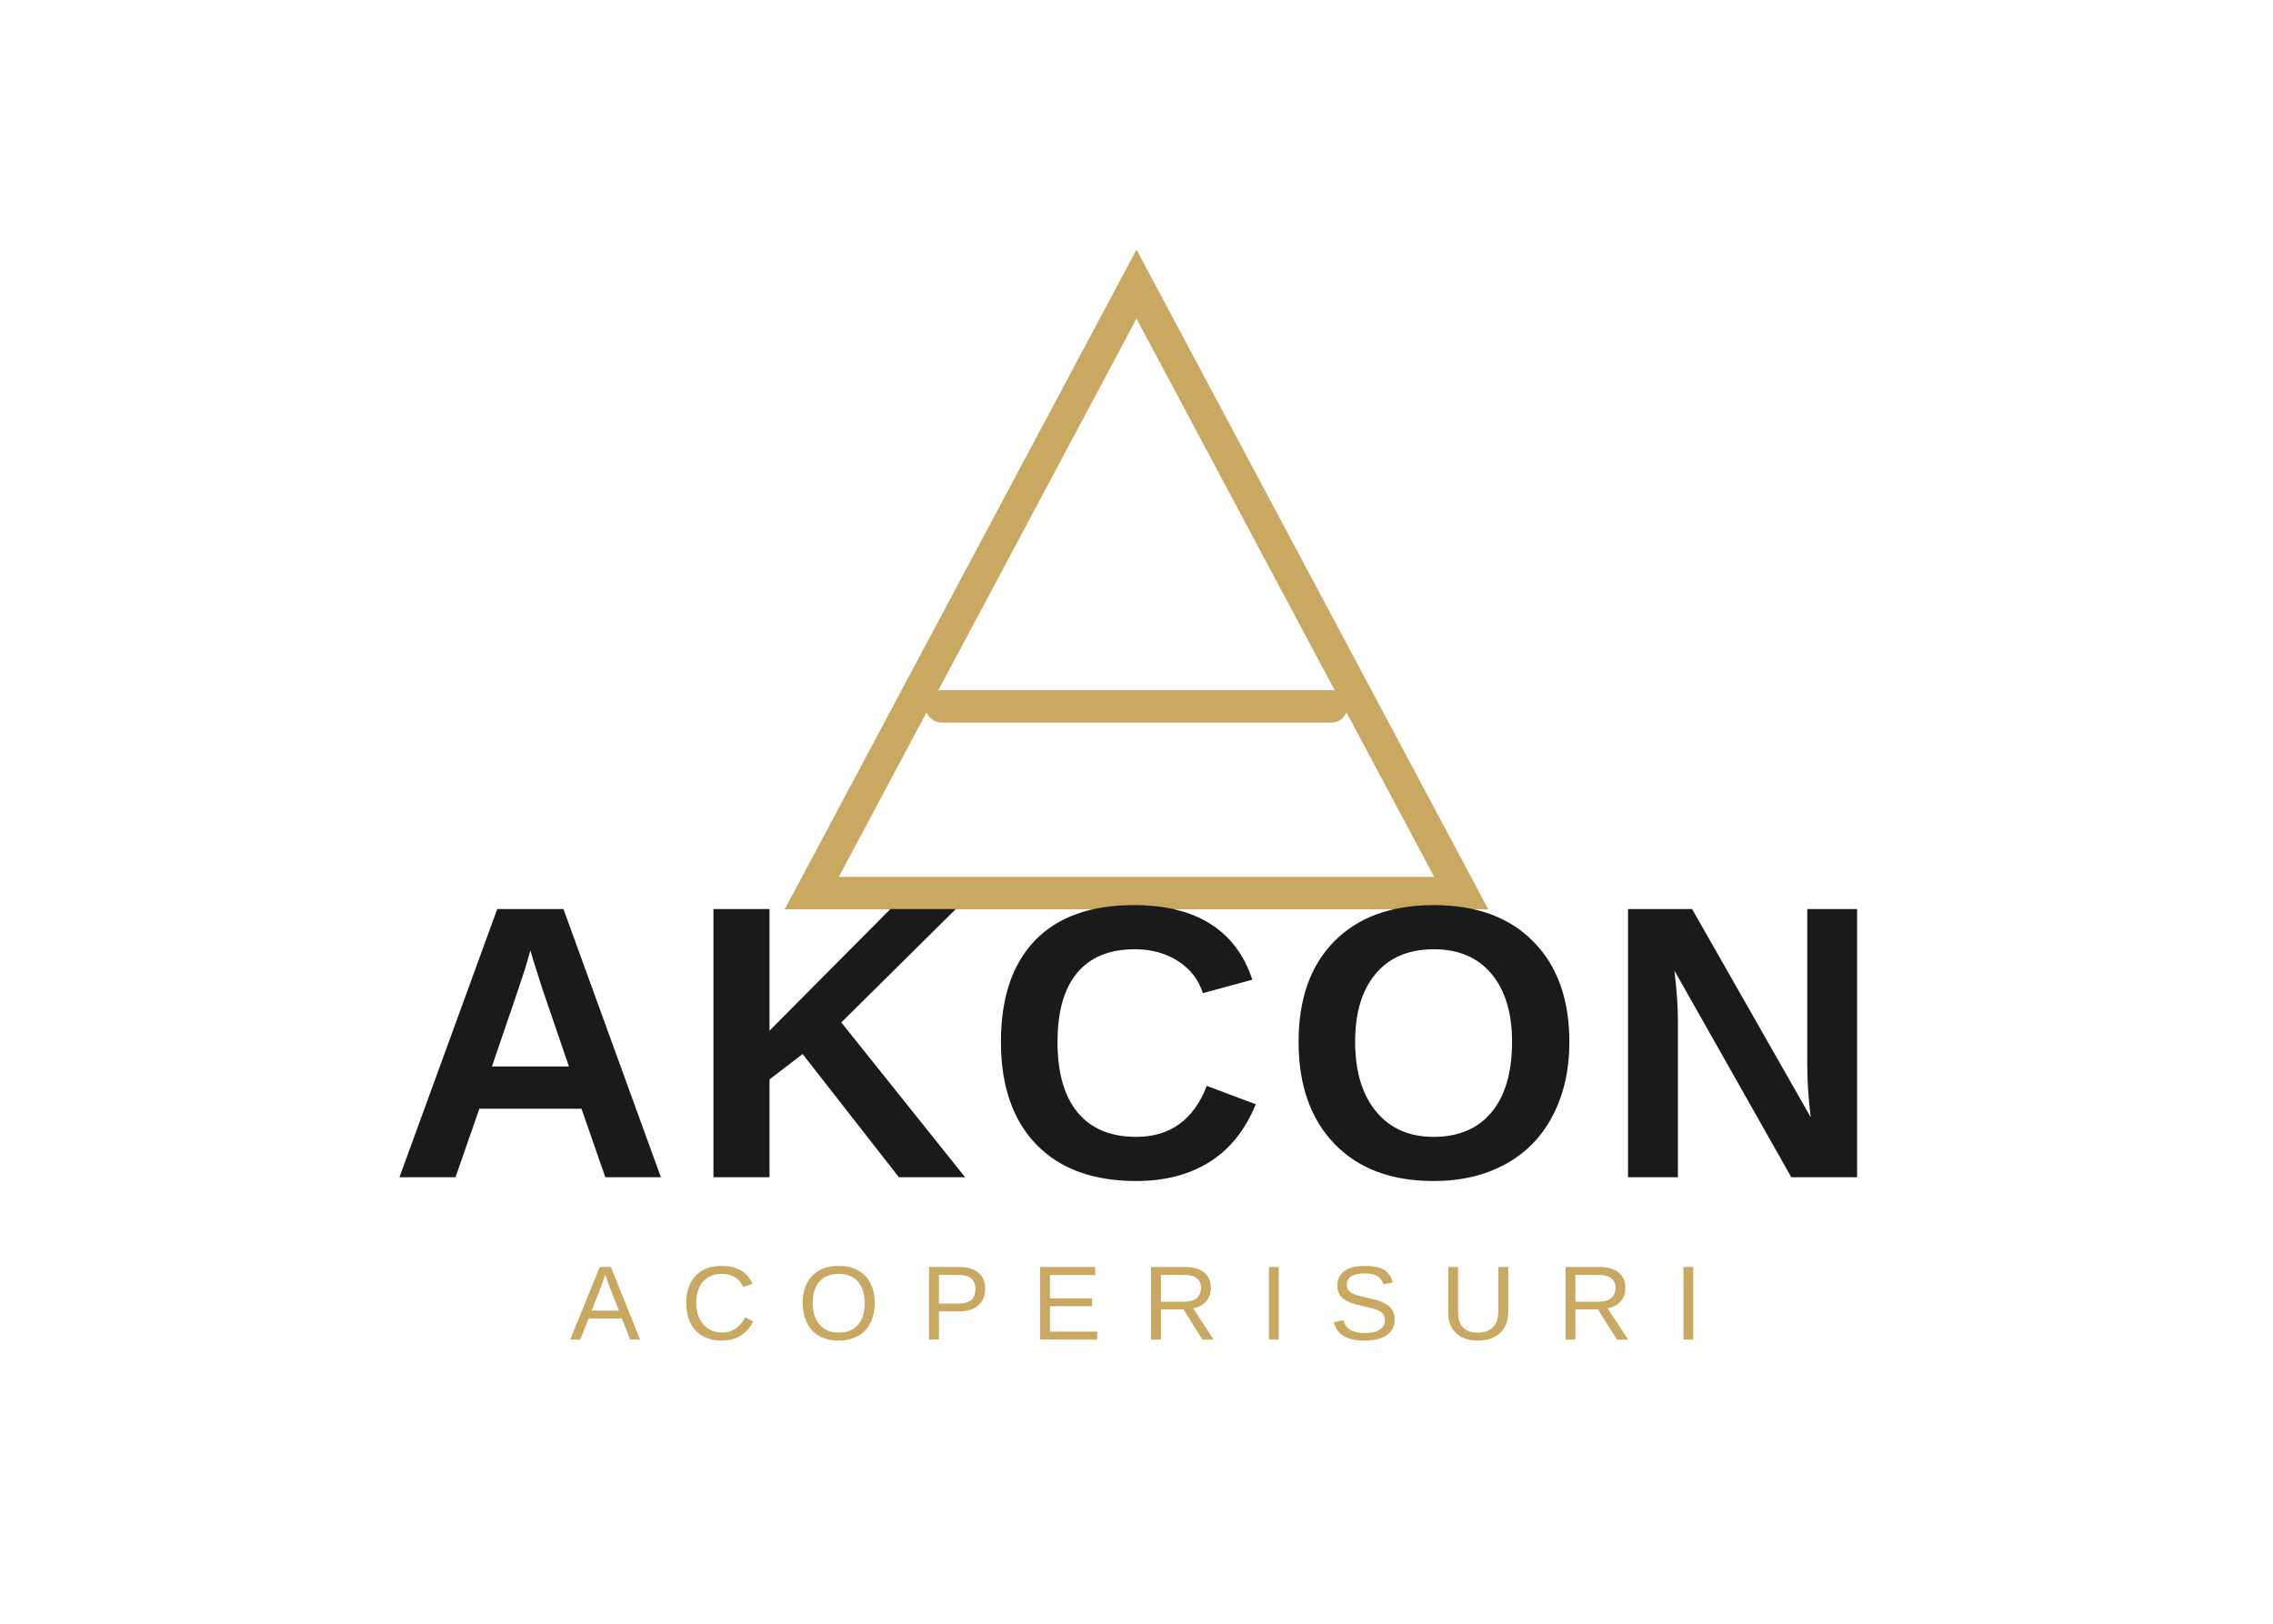
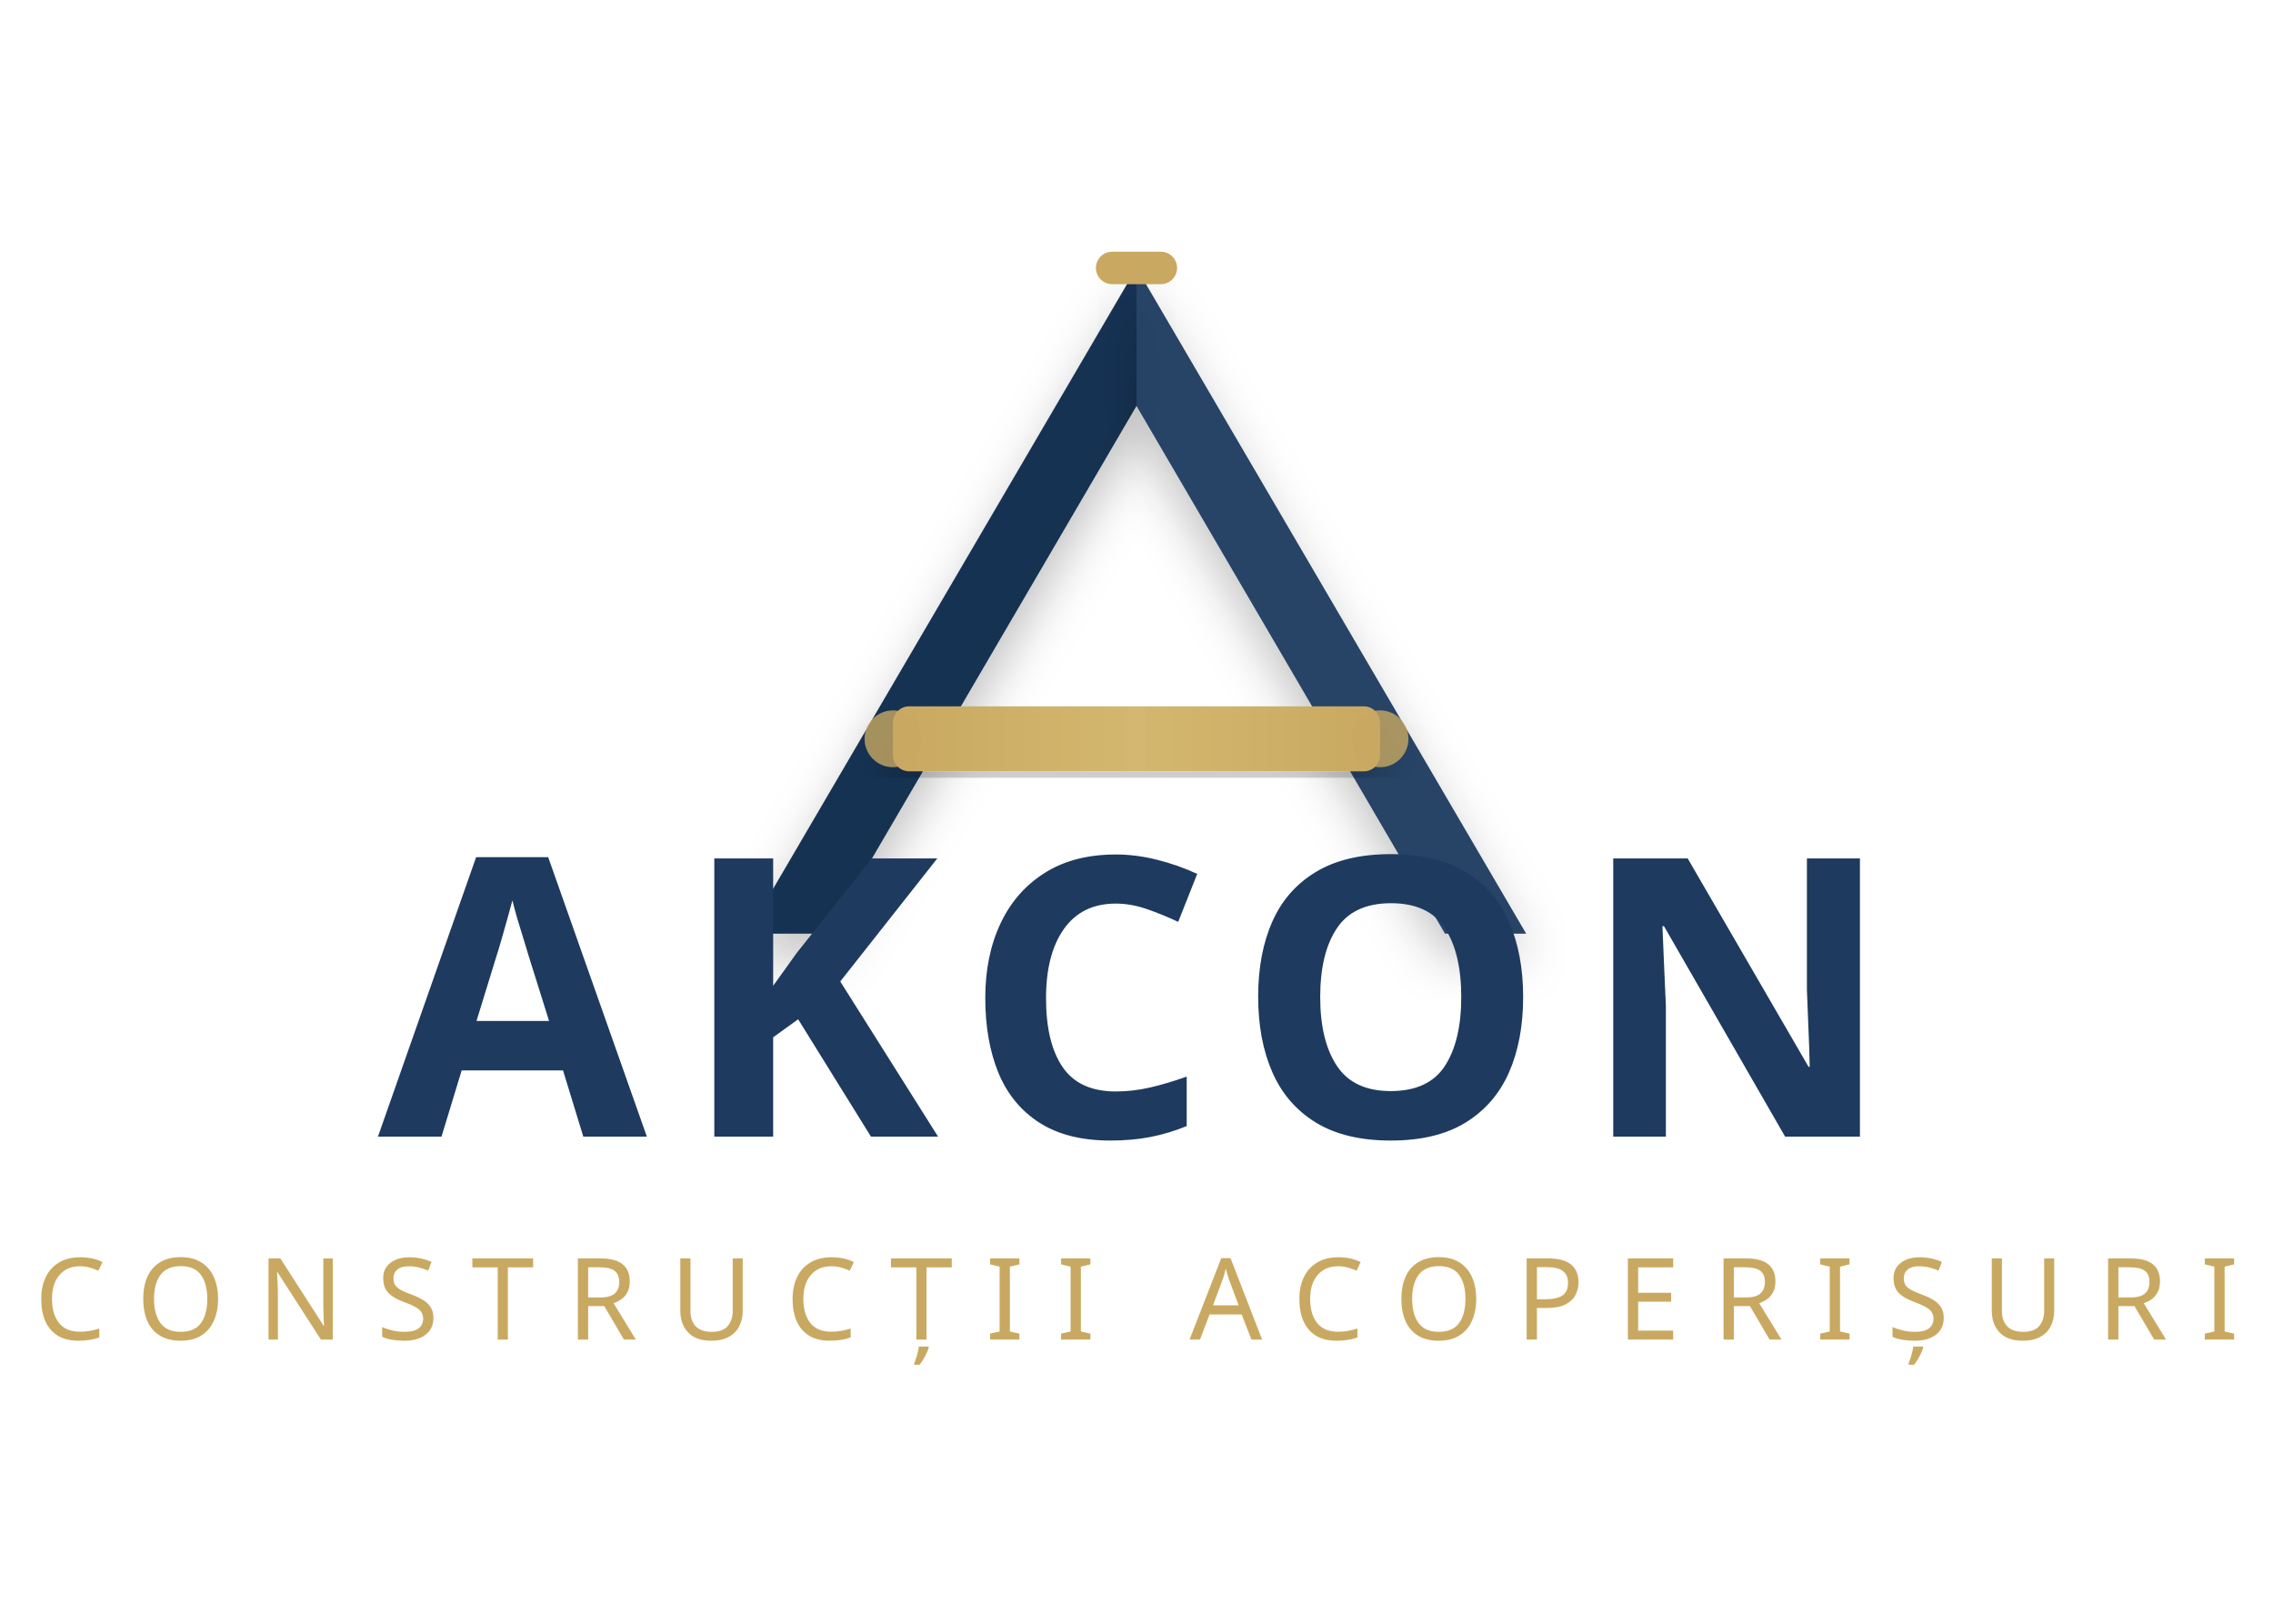
<svg xmlns="http://www.w3.org/2000/svg" width="280" height="200" viewBox="0 0 280 200">
-   <g transform="translate(140, 30)">
-     <path d="M 0,5 L -40,80 L 40,80 Z" fill="none" stroke="#c9a961" stroke-width="4" stroke-linejoin="miter" />
-     <line x1="-24" y1="57" x2="24" y2="57" stroke="#c9a961" stroke-width="4" stroke-linecap="round" />
+   <defs>
+     <linearGradient id="navySlope-stack" x1="0%" y1="0%" x2="100%" y2="100%">
+       <stop offset="0%" stop-color="#1e3a5f" />
+       <stop offset="100%" stop-color="#152d48" />
+     </linearGradient>
+     <linearGradient id="goldBeam-stack" x1="0%" y1="0%" x2="100%" y2="0%">
+       <stop offset="0%" stop-color="#c9a961" />
+       <stop offset="50%" stop-color="#d4b76f" />
+       <stop offset="100%" stop-color="#c9a961" />
+     </linearGradient>
+     <filter id="stackShadow">
+       <feDropShadow dx="0" dy="3" stdDeviation="3" flood-opacity="0.25" />
+     </filter>
+   </defs>
+   <g transform="translate(140, 25)">
+     <path d="M 0,8 L -48,90 L -38,90 L 0,25 Z" fill="url(#navySlope-stack)" filter="url(#stackShadow)" />
+     <path d="M 0,8 L 48,90 L 38,90 L 0,25 Z" fill="#1e3a5f" opacity="0.95" filter="url(#stackShadow)" />
+     <line x1="-3" y1="8" x2="3" y2="8" stroke="#c9a961" stroke-width="4" stroke-linecap="round" />
+     <rect x="-30" y="62" width="60" height="8" fill="url(#goldBeam-stack)" rx="2" filter="url(#stackShadow)" />
+     <circle cx="-30" cy="66" r="3.5" fill="#c9a961" opacity="0.8" />
+     <circle cx="30" cy="66" r="3.5" fill="#c9a961" opacity="0.8" />
  </g>
-   <text x="140" y="145" font-family="'Montserrat', 'Arial', sans-serif" font-size="48" font-weight="700" fill="#1a1a1a" text-anchor="middle" letter-spacing="2">
+   <text x="140" y="140" font-family="'Montserrat', sans-serif" font-size="48" font-weight="800" fill="#1e3a5f" text-anchor="middle" letter-spacing="4">
    AKCON
  </text>
-   <text x="140" y="165" font-family="'Montserrat', 'Arial', sans-serif" font-size="13" font-weight="500" fill="#c9a961" text-anchor="middle" letter-spacing="5">
-     ACOPERISURI
+   <text x="140" y="165" font-family="'Montserrat', sans-serif" font-size="14" font-weight="500" fill="#c9a961" text-anchor="middle" letter-spacing="4">
+     CONSTRUCȚII ACOPERIȘURI
  </text>
</svg>
